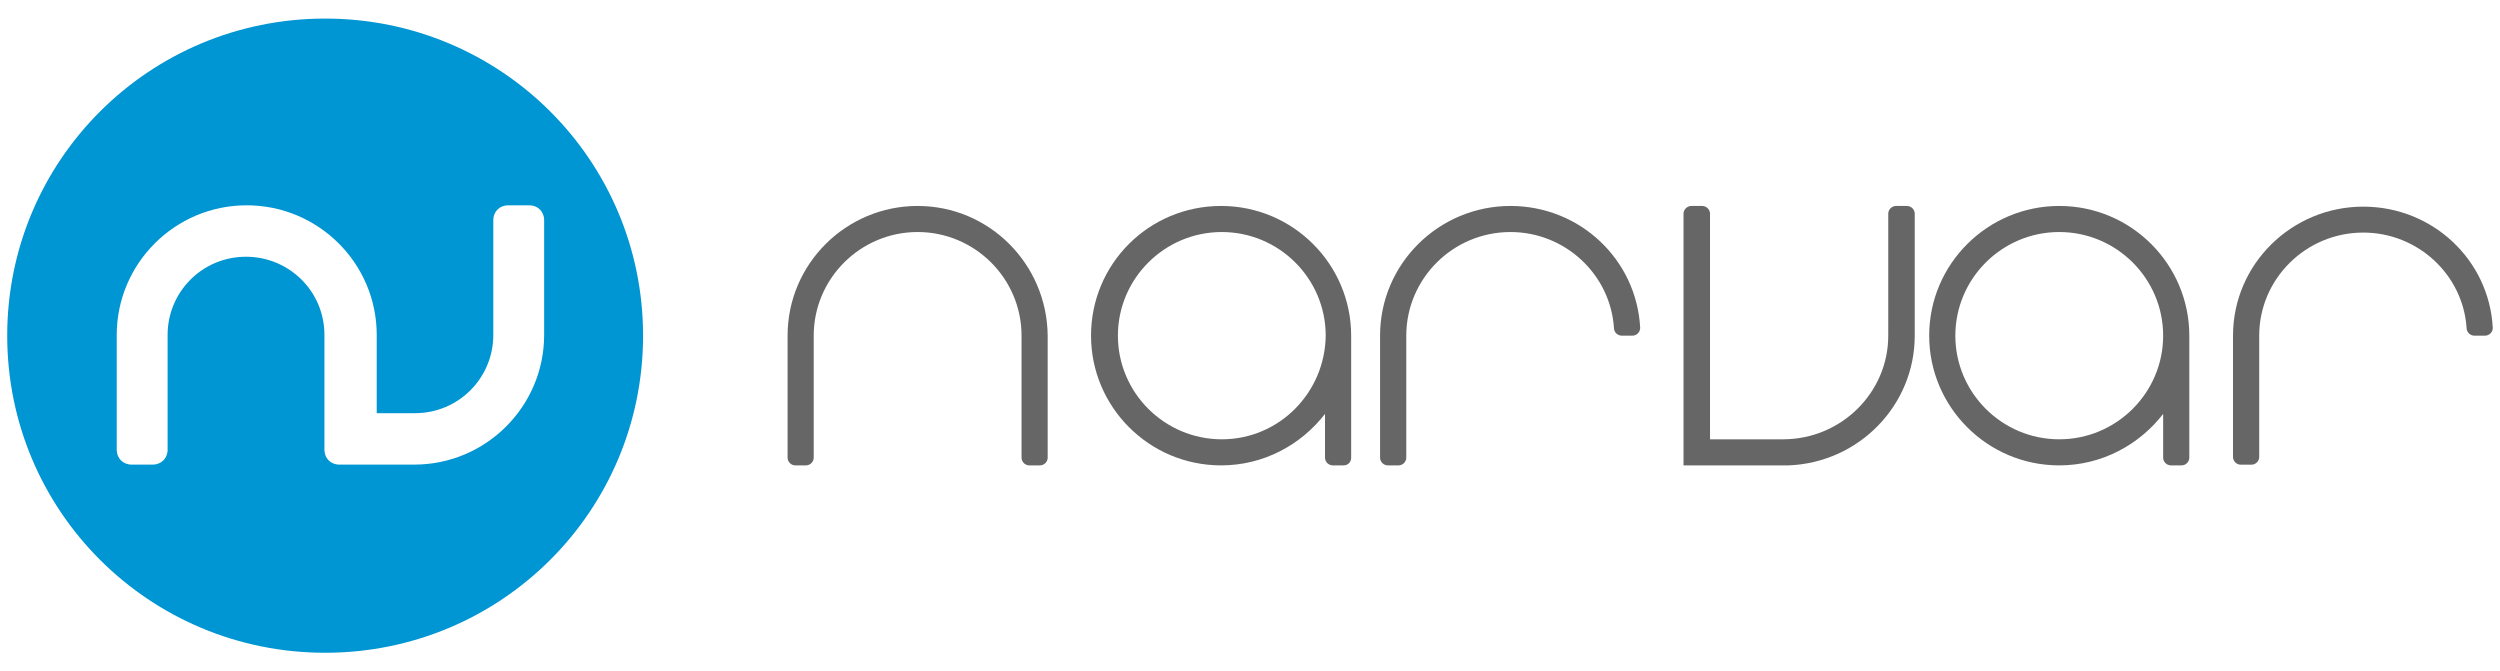
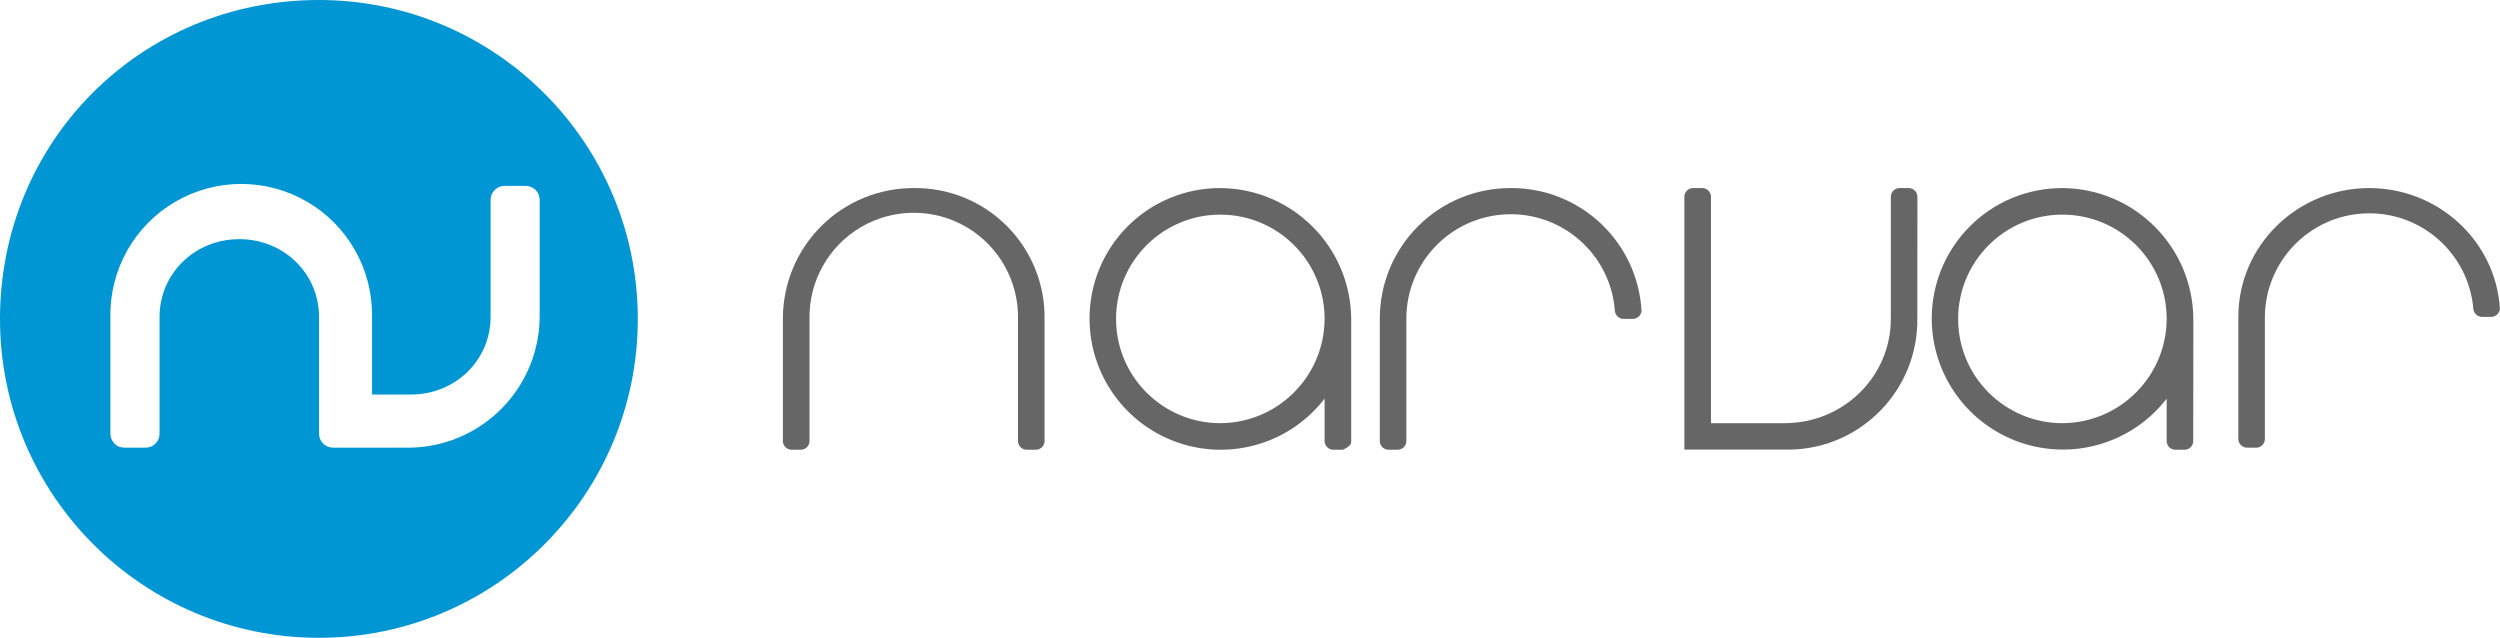
- <svg xmlns="http://www.w3.org/2000/svg" width="123px" height="33px" viewBox="0 0 123 33" version="1.1">
-   <g id="Home" stroke="none" stroke-width="1" fill="none" fill-rule="evenodd">
-     <g id="Home---Desktop" transform="translate(-83, -19)">
-       <g id="Global-Nav-/-White" transform="translate(-1, 1)">
-         <g id="Logo---Colored">
-           <g transform="translate(84, 18.55882)">
-             <path d="M26.772,15.921 C26.772,19.423 23.922,22.3 20.377,22.3 L16.692,22.3 C16.275,22.3 15.962,21.988 15.962,21.572 L15.962,15.921 C15.962,13.772 14.224,12.073 12.104,12.073 C9.949,12.073 8.246,13.806 8.246,15.921 L8.246,21.572 C8.246,21.988 7.933,22.3 7.516,22.3 L6.473,22.3 C6.056,22.3 5.743,21.988 5.743,21.572 L5.743,15.921 C5.743,12.42 8.593,9.542 12.139,9.542 C15.65,9.542 18.535,12.385 18.535,15.921 L18.535,19.77 L20.412,19.77 C22.567,19.77 24.27,18.036 24.27,15.921 L24.27,10.27 C24.27,9.854 24.583,9.542 25,9.542 L26.043,9.542 C26.46,9.542 26.772,9.854 26.772,10.27 L26.772,10.305 L26.772,15.921 Z M15.997,0.355 C7.342,0.355 0.355,7.323 0.355,15.956 C0.355,24.589 7.342,31.557 15.997,31.557 C24.652,31.557 31.639,24.589 31.639,15.956 C31.639,7.323 24.652,0.355 15.997,0.355 L15.997,0.355 Z" id="Fill-1" fill="#0095D3" />
-             <path d="M45.147,9.574 C41.635,9.574 38.749,12.418 38.749,15.956 L38.749,21.957 C38.749,22.165 38.922,22.338 39.131,22.338 L39.653,22.338 C39.861,22.338 40.035,22.165 40.035,21.957 L40.035,15.956 C40.035,13.146 42.331,10.857 45.147,10.857 C47.964,10.857 50.26,13.146 50.26,15.956 L50.26,21.957 C50.26,22.165 50.433,22.338 50.642,22.338 L51.164,22.338 C51.372,22.338 51.546,22.165 51.546,21.957 L51.546,15.956 C51.511,12.418 48.66,9.574 45.147,9.574" id="Fill-3" fill="#666666" />
-             <path d="M60.113,21.055 C57.296,21.055 55.001,18.766 55.001,15.956 C55.001,13.146 57.296,10.857 60.113,10.857 C62.93,10.857 65.225,13.146 65.225,15.956 C65.19,18.766 62.93,21.055 60.113,21.055 M66.477,21.957 L66.477,15.956 C66.477,12.453 63.625,9.574 60.078,9.574 C56.531,9.574 53.679,12.418 53.679,15.956 C53.679,19.459 56.531,22.338 60.078,22.338 C62.165,22.338 64.008,21.332 65.19,19.806 L65.19,21.957 C65.19,22.165 65.364,22.338 65.573,22.338 L66.094,22.338 C66.338,22.338 66.477,22.165 66.477,21.957" id="Fill-5" fill="#666666" />
-             <path d="M101.315,21.055 C98.498,21.055 96.203,18.766 96.203,15.956 C96.203,13.146 98.498,10.857 101.315,10.857 C104.132,10.857 106.427,13.146 106.427,15.956 C106.427,18.766 104.132,21.055 101.315,21.055 L101.315,21.055 Z M107.714,15.956 L107.714,15.956 C107.714,12.453 104.862,9.574 101.315,9.574 C97.803,9.574 94.916,12.418 94.916,15.956 C94.916,19.459 97.768,22.338 101.315,22.338 C103.402,22.338 105.245,21.332 106.427,19.806 L106.427,21.957 C106.427,22.165 106.601,22.338 106.81,22.338 L107.331,22.338 C107.54,22.338 107.714,22.165 107.714,21.957 L107.714,15.956 Z" id="Fill-7" fill="#666666" />
-             <path d="M94.205,9.955 C94.205,9.747 94.029,9.574 93.818,9.574 L93.29,9.574 C93.078,9.574 92.902,9.747 92.902,9.955 L92.902,15.956 C92.902,18.766 90.578,21.055 87.725,21.055 L84.133,21.055 L84.133,15.956 L84.133,9.955 C84.133,9.747 83.956,9.574 83.745,9.574 L83.217,9.574 C83.006,9.574 82.829,9.747 82.829,9.955 L82.829,15.956 L82.829,21.055 L82.829,22.338 L88.007,22.338 C91.458,22.199 94.205,19.39 94.205,15.956 L94.205,9.955 Z" id="Fill-9" fill="#666666" />
-             <path d="M74.315,9.574 C70.793,9.574 67.899,12.418 67.899,15.956 L67.899,21.957 C67.899,22.165 68.073,22.338 68.282,22.338 L68.805,22.338 C69.015,22.338 69.189,22.165 69.189,21.957 L69.189,15.956 C69.189,13.146 71.491,10.857 74.315,10.857 C77,10.857 79.232,12.938 79.406,15.574 C79.406,15.782 79.581,15.956 79.79,15.956 L80.313,15.956 C80.522,15.956 80.697,15.782 80.697,15.574 C80.522,12.21 77.732,9.574 74.315,9.574" id="Fill-11" fill="#666666" />
-             <path d="M116.272,9.608 C112.755,9.608 109.864,12.437 109.864,15.956 L109.864,21.924 C109.864,22.131 110.038,22.304 110.247,22.304 L110.77,22.304 C110.979,22.304 111.153,22.131 111.153,21.924 L111.153,15.956 C111.153,13.161 113.451,10.884 116.272,10.884 C118.953,10.884 121.182,12.954 121.356,15.576 C121.356,15.783 121.53,15.956 121.739,15.956 L122.261,15.956 C122.47,15.956 122.645,15.783 122.645,15.576 C122.47,12.23 119.684,9.608 116.272,9.608" id="Fill-13" fill="#666666" />
-           </g>
-         </g>
-       </g>
-     </g>
-   </g>
+ <svg xmlns="http://www.w3.org/2000/svg" id="Layer_1" data-name="Layer 1" viewBox="0 0 750 191.33">
+   <defs>
+     <style>.cls-1{fill:#0095d3;}.cls-2{fill:#666;}</style>
+   </defs>
+   <path id="Fill-1" class="cls-1" d="M161.9,374.39a39.52,39.52,0,0,1-39.25,39.24H100a4.19,4.19,0,0,1-4.29-4.29V374.39c0-12.88-10.43-23.31-23.92-23.31s-23.92,10.43-23.92,23.31v34.95a4.19,4.19,0,0,1-4.29,4.29H37.41a4.19,4.19,0,0,1-4.29-4.29V374.39a39.25,39.25,0,1,1,78.49,0v23.3h11.65c13.49,0,23.92-10.43,23.92-23.3v-35a4.19,4.19,0,0,1,4.29-4.29h6.13a4.19,4.19,0,0,1,4.3,4.29h0ZM95.67,279.33C42.31,279.33,0,321.65,0,375a95.67,95.67,0,1,0,95.67-95.67Z" transform="translate(0 -279.33)" />
+   <path id="Fill-3" class="cls-2" d="M274.12,335.75A39.13,39.13,0,0,0,234.87,375v36.79a2.65,2.65,0,0,0,2.46,2.46h3.06a2.65,2.65,0,0,0,2.46-2.46V375a31.28,31.28,0,1,1,62.55,0v36.79a2.64,2.64,0,0,0,2.45,2.46h3.07a2.64,2.64,0,0,0,2.45-2.46V375a38.75,38.75,0,0,0-39.25-39.25" transform="translate(0 -279.33)" />
+   <path id="Fill-5" class="cls-2" d="M366.11,406.28A31.28,31.28,0,1,1,397.38,375a31.42,31.42,0,0,1-31.27,31.28m39.25,5.51V375a39.53,39.53,0,0,0-39.25-39.25A39.12,39.12,0,0,0,326.86,375a39.35,39.35,0,0,0,70.52,23.92v12.87a2.65,2.65,0,0,0,2.46,2.46h3.06c1.23-.62,2.46-1.23,2.46-2.46" transform="translate(0 -279.33)" />
+   <path id="Fill-7" class="cls-2" d="M618.77,406.28A31.28,31.28,0,1,1,650,375a31.41,31.41,0,0,1-31.27,31.28ZM658,375h0a39.52,39.52,0,0,0-39.24-39.25A39.12,39.12,0,0,0,579.52,375,39.35,39.35,0,0,0,650,398.92v12.87a2.64,2.64,0,0,0,2.45,2.46h3.07a2.64,2.64,0,0,0,2.45-2.46Z" transform="translate(0 -279.33)" />
+   <path id="Fill-9" class="cls-2" d="M575.22,338.21a2.64,2.64,0,0,0-2.45-2.46h-3.06a2.65,2.65,0,0,0-2.46,2.46V375c0,17.17-14.1,31.28-31.89,31.28H513.29V338.21a2.65,2.65,0,0,0-2.46-2.46h-3.06a2.65,2.65,0,0,0-2.46,2.46v76H537.2a38.88,38.88,0,0,0,38-39.25Z" transform="translate(0 -279.33)" />
+   <path id="Fill-11" class="cls-2" d="M453.19,335.75A39.13,39.13,0,0,0,413.94,375v36.79a2.64,2.64,0,0,0,2.45,2.46h3.07a2.64,2.64,0,0,0,2.45-2.46V375a31.32,31.32,0,0,1,62.55-2.45,2.64,2.64,0,0,0,2.46,2.45H490a2.64,2.64,0,0,0,2.46-2.45,39.07,39.07,0,0,0-39.25-36.8" transform="translate(0 -279.33)" />
+   <path id="Fill-13" class="cls-2" d="M710.75,335.75c-21.46,0-39.25,17.17-39.25,38.64v36.79a2.64,2.64,0,0,0,2.46,2.45H677a2.64,2.64,0,0,0,2.46-2.45V374.39A31.33,31.33,0,0,1,742,371.93a2.64,2.64,0,0,0,2.45,2.46h3.07a2.64,2.64,0,0,0,2.45-2.46c-1.23-20.23-18.4-36.18-39.25-36.18" transform="translate(0 -279.33)" />
</svg>
